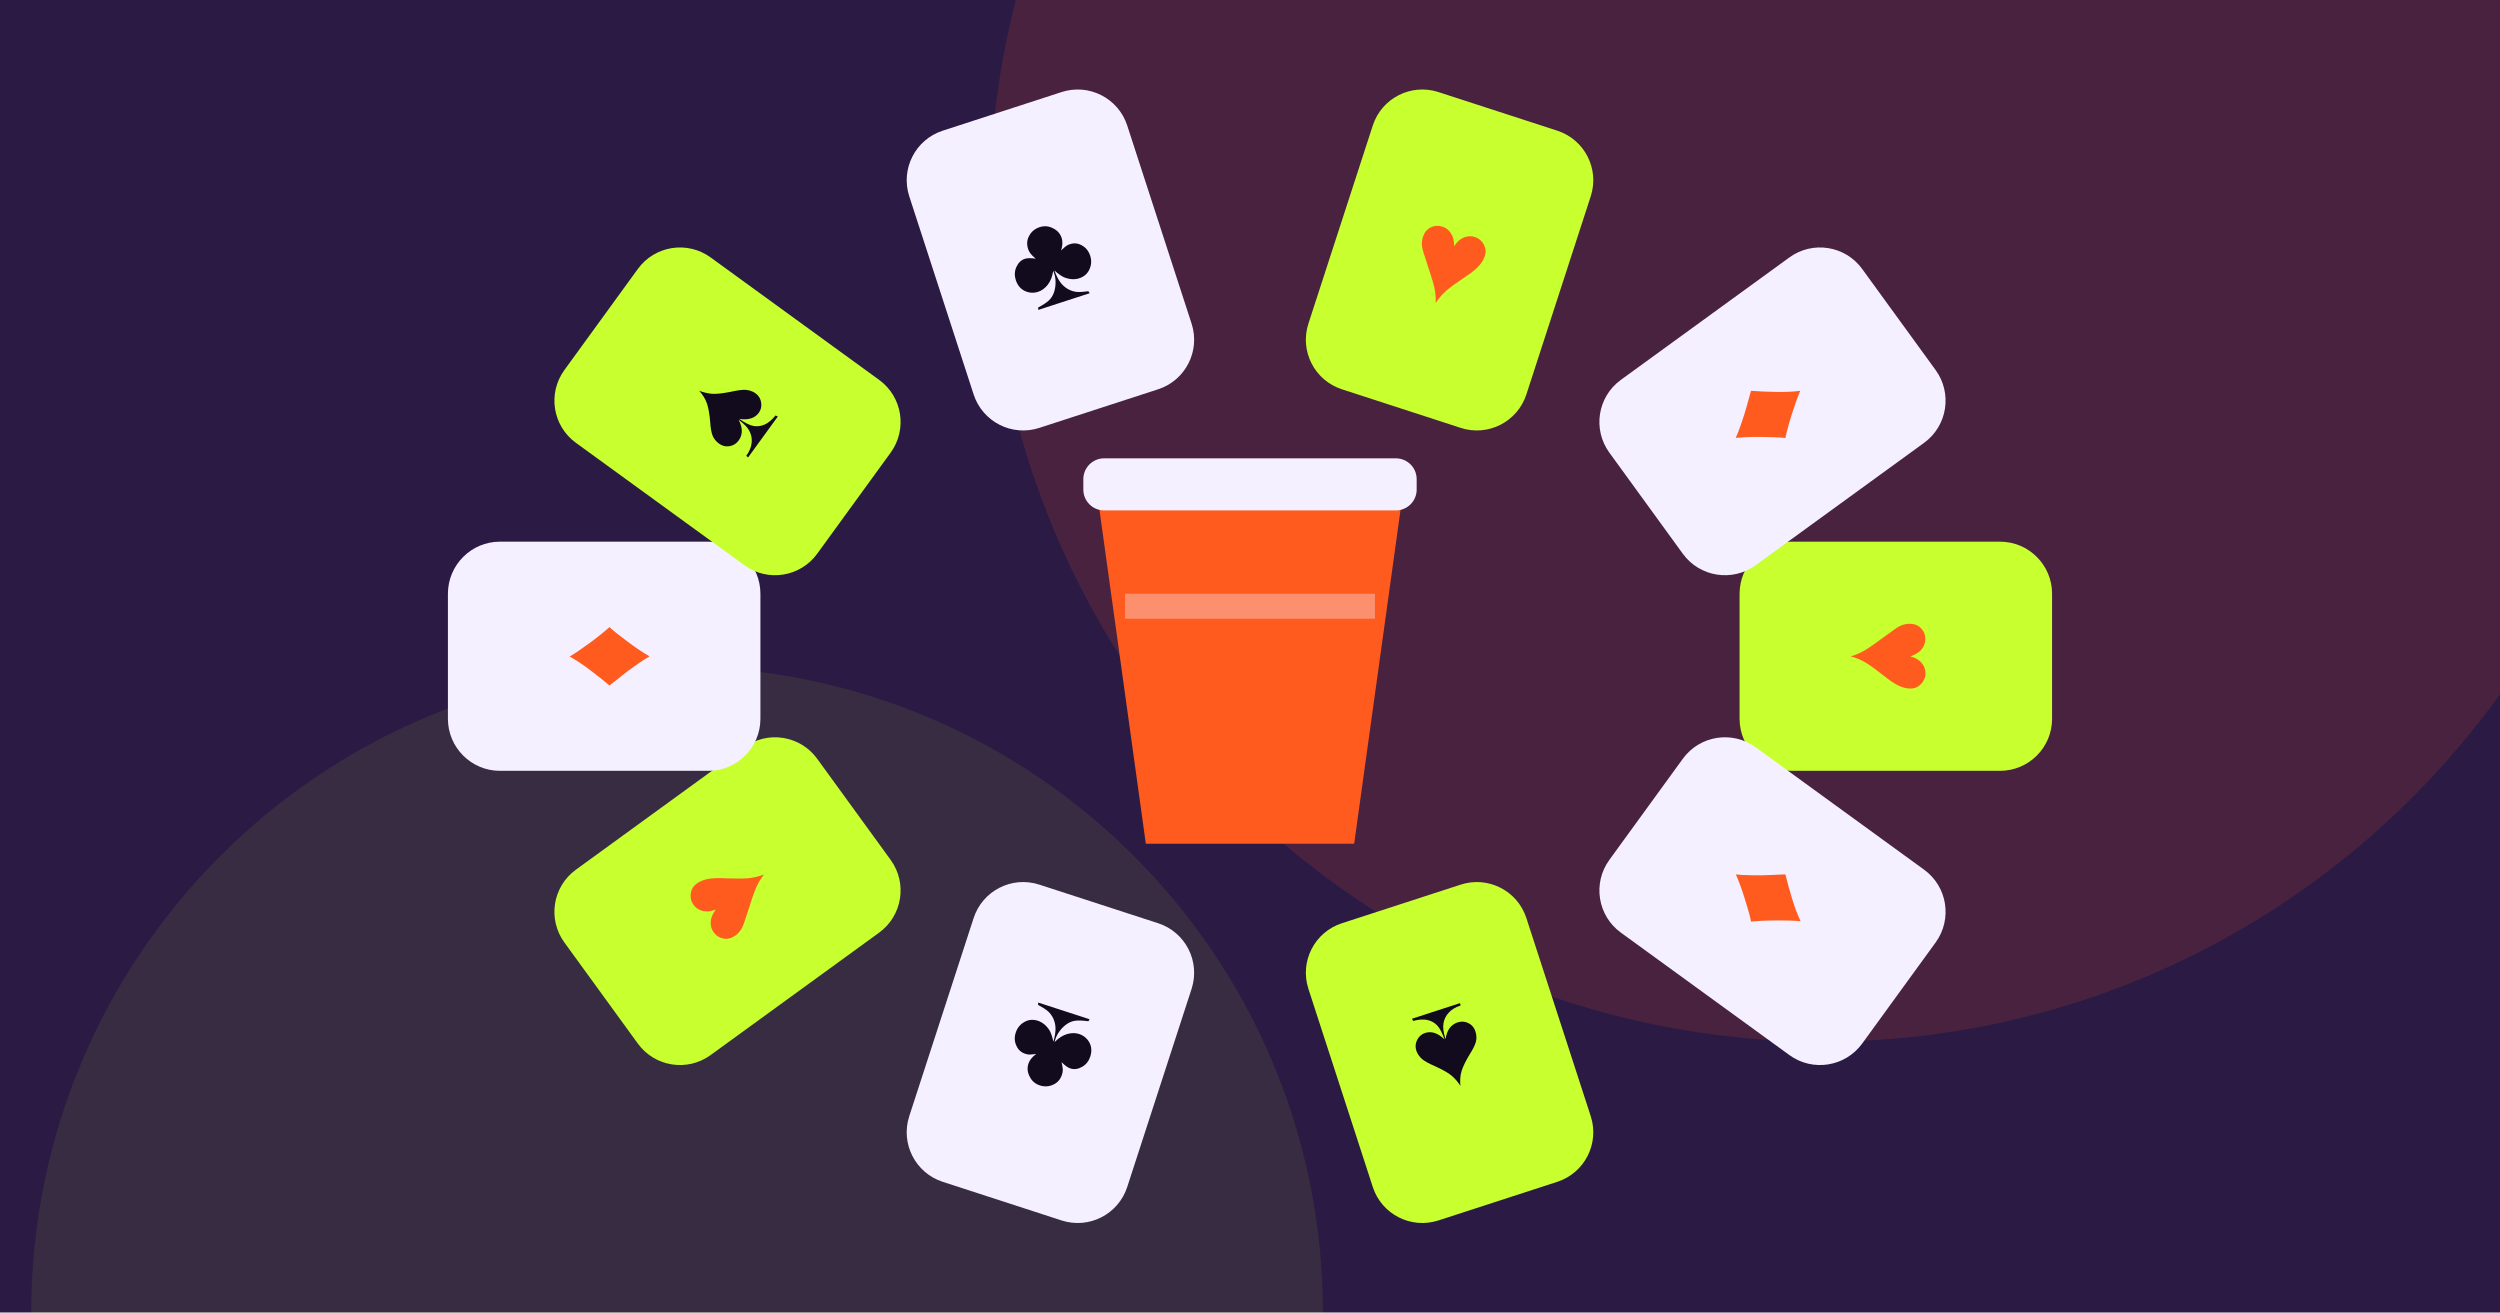
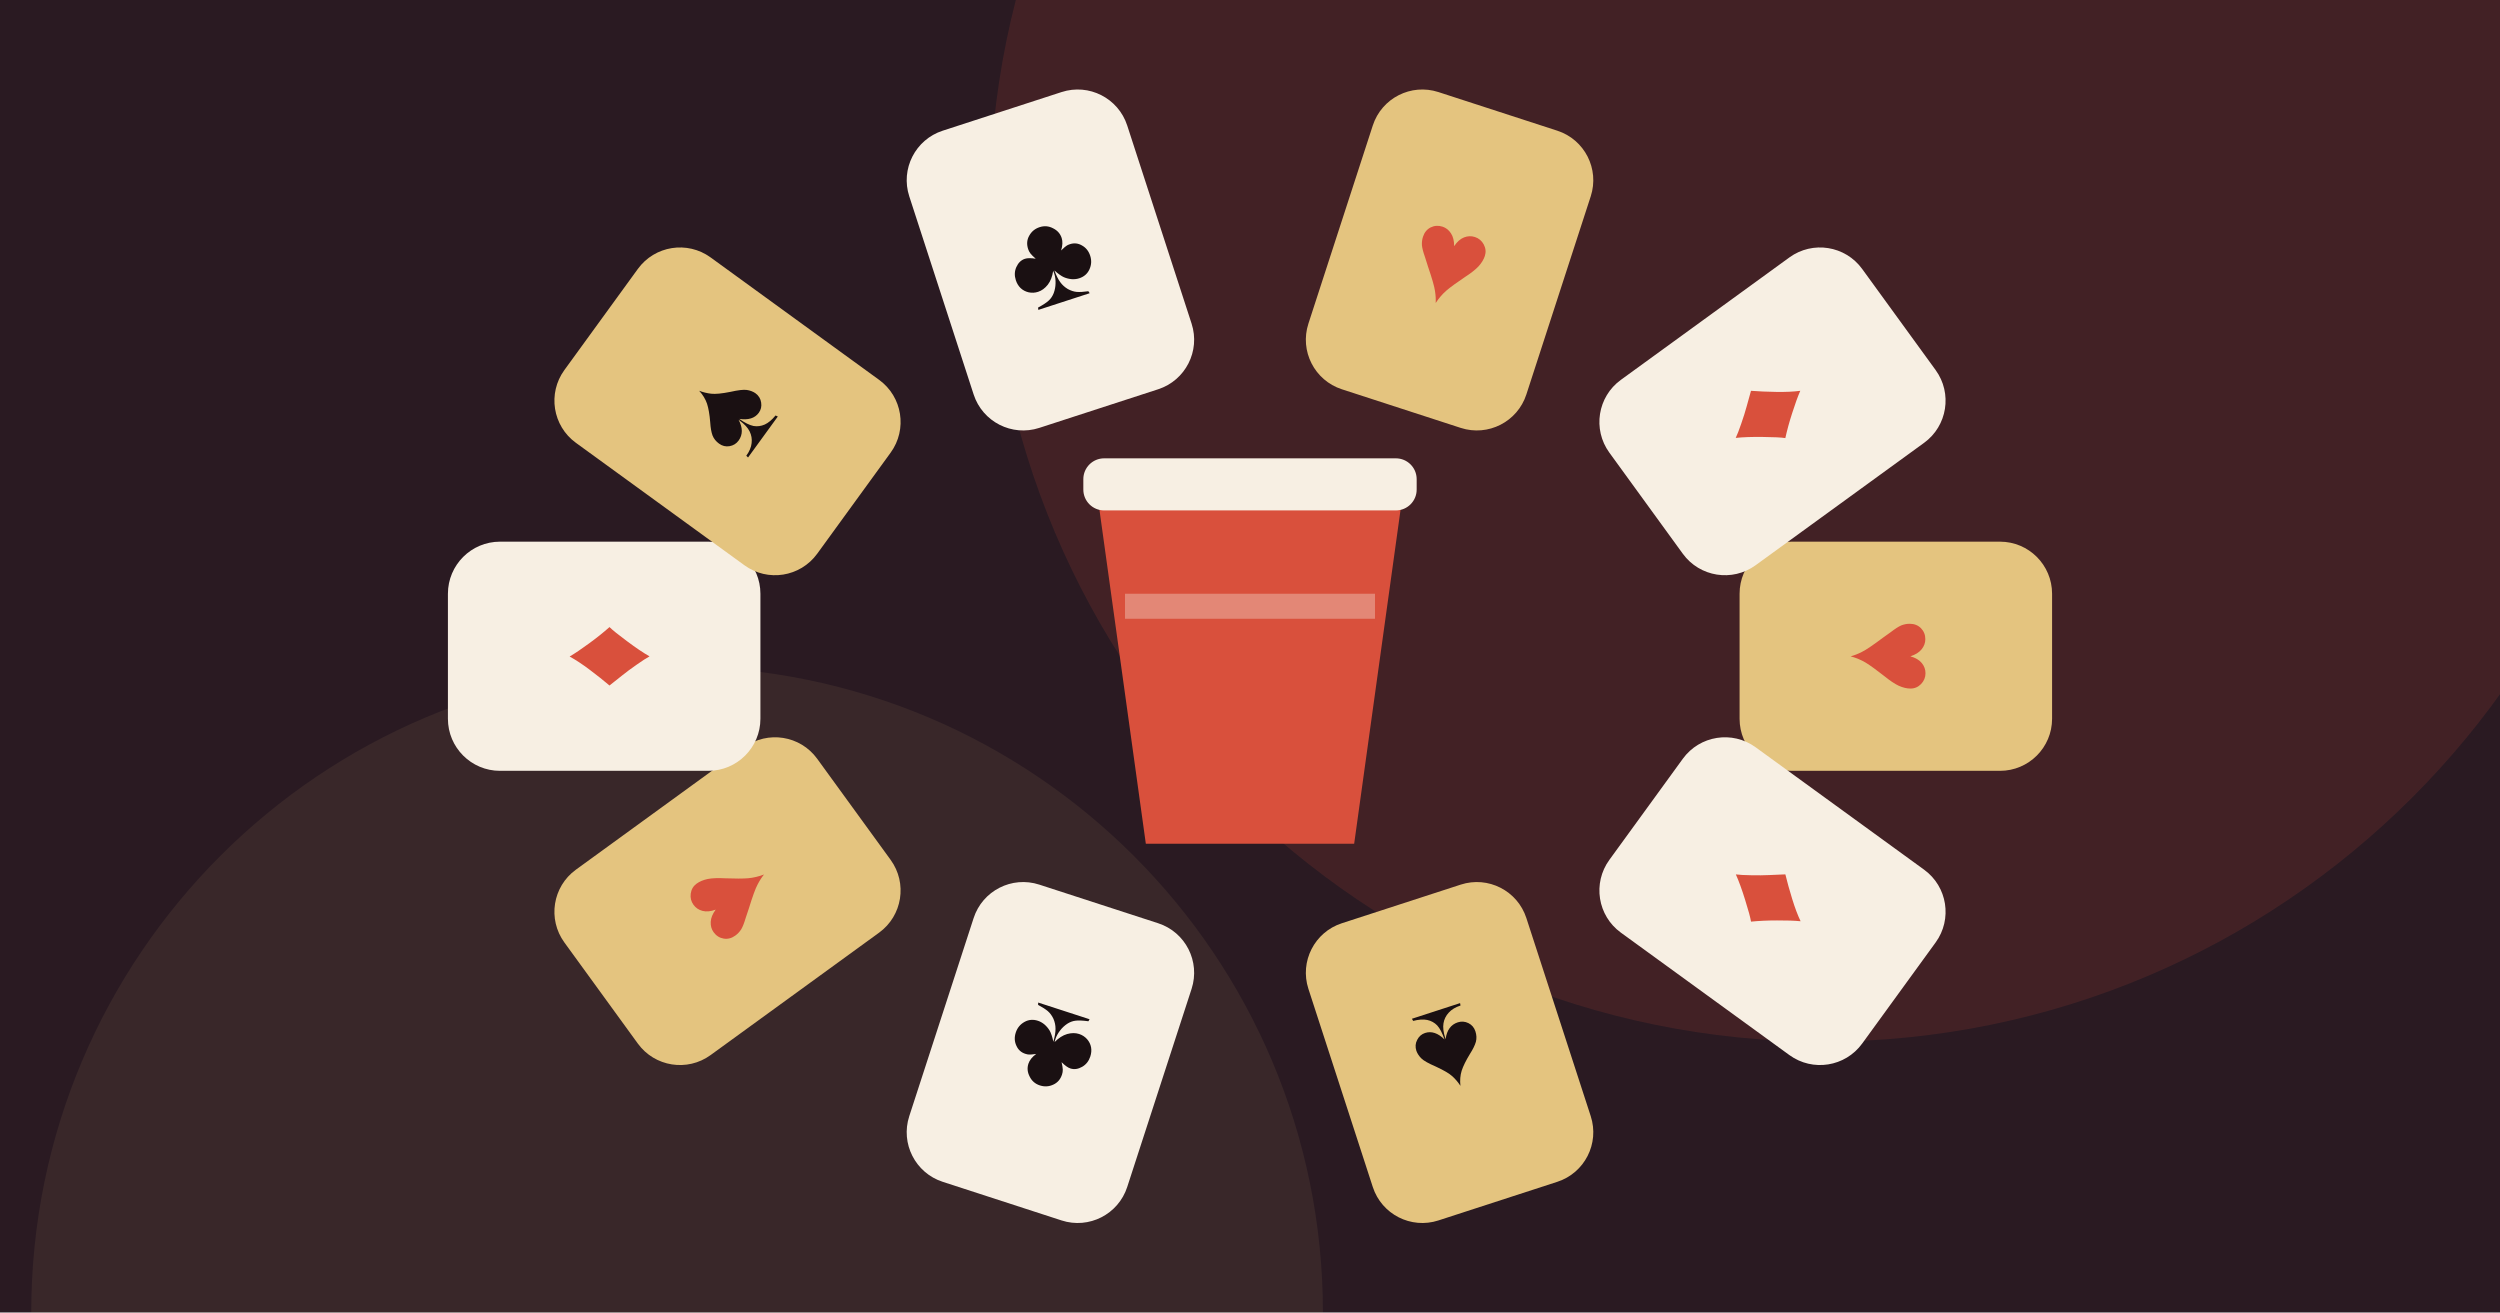
<svg xmlns="http://www.w3.org/2000/svg" viewBox="0 0 240 126" width="240" height="126">
-   <rect width="240" height="126" fill="#2B1A44" />
-   <circle cx="175" cy="20" r="80" fill="#FF5B1F" opacity=".14" />
-   <circle cx="65" cy="126" r="62" fill="#C8FF2E" opacity=".08" />
+   <rect width="240" height="126" fill="#2A1A22" />
+   <circle cx="175" cy="20" r="80" fill="#D9503C" opacity=".14" />
+   <circle cx="65" cy="126" r="62" fill="#E4C47F" opacity=".08" />
  <g transform="rotate(90.0 182.0 63.0)">
-     <rect x="171.0" y="48.0" width="22" height="30" rx="5" fill="#C8FF2E" />
-     <text x="182.0" y="67.2" font-size="12.6" fill="#FF5B1F" font-family="Arial,Helvetica,sans-serif" font-weight="700" text-anchor="middle">♥</text>
+     <rect x="171.0" y="48.0" width="22" height="30" rx="5" fill="#E4C47F" />
+     <text x="182.0" y="67.2" font-size="12.6" fill="#D9503C" font-family="Arial,Helvetica,sans-serif" font-weight="700" text-anchor="middle">♥</text>
  </g>
  <g transform="rotate(126.0 170.1591 86.51141)">
-     <rect x="159.159" y="71.511" width="22" height="30" rx="5" fill="#F5F0FF" />
-     <text x="170.159" y="90.711" font-size="12.6" fill="#FF5B1F" font-family="Arial,Helvetica,sans-serif" font-weight="700" text-anchor="middle">♦</text>
+     <rect x="159.159" y="71.511" width="22" height="30" rx="5" fill="#F7EFE3" />
+     <text x="170.159" y="90.711" font-size="12.6" fill="#D9503C" font-family="Arial,Helvetica,sans-serif" font-weight="700" text-anchor="middle">♦</text>
  </g>
  <g transform="rotate(162.0 139.1591 101.0423)">
-     <rect x="128.159" y="86.042" width="22" height="30" rx="5" fill="#C8FF2E" />
-     <text x="139.159" y="105.242" font-size="12.6" fill="#120A1D" font-family="Arial,Helvetica,sans-serif" font-weight="700" text-anchor="middle">♠</text>
+     <rect x="128.159" y="86.042" width="22" height="30" rx="5" fill="#E4C47F" />
+     <text x="139.159" y="105.242" font-size="12.6" fill="#1A1012" font-family="Arial,Helvetica,sans-serif" font-weight="700" text-anchor="middle">♠</text>
  </g>
  <g transform="rotate(198.0 100.8409 101.0423)">
-     <rect x="89.841" y="86.042" width="22" height="30" rx="5" fill="#F5F0FF" />
-     <text x="100.841" y="105.242" font-size="12.6" fill="#120A1D" font-family="Arial,Helvetica,sans-serif" font-weight="700" text-anchor="middle">♣</text>
+     <rect x="89.841" y="86.042" width="22" height="30" rx="5" fill="#F7EFE3" />
+     <text x="100.841" y="105.242" font-size="12.6" fill="#1A1012" font-family="Arial,Helvetica,sans-serif" font-weight="700" text-anchor="middle">♣</text>
  </g>
  <g transform="rotate(234.0 69.84095 86.51141)">
-     <rect x="58.841" y="71.511" width="22" height="30" rx="5" fill="#C8FF2E" />
-     <text x="69.841" y="90.711" font-size="12.6" fill="#FF5B1F" font-family="Arial,Helvetica,sans-serif" font-weight="700" text-anchor="middle">♥</text>
+     <rect x="58.841" y="71.511" width="22" height="30" rx="5" fill="#E4C47F" />
+     <text x="69.841" y="90.711" font-size="12.6" fill="#D9503C" font-family="Arial,Helvetica,sans-serif" font-weight="700" text-anchor="middle">♥</text>
  </g>
  <g transform="rotate(270.0 58.0 63)">
-     <rect x="47.0" y="48" width="22" height="30" rx="5" fill="#F5F0FF" />
-     <text x="58.0" y="67.2" font-size="12.6" fill="#FF5B1F" font-family="Arial,Helvetica,sans-serif" font-weight="700" text-anchor="middle">♦</text>
+     <rect x="47.0" y="48" width="22" height="30" rx="5" fill="#F7EFE3" />
+     <text x="58.0" y="67.2" font-size="12.6" fill="#D9503C" font-family="Arial,Helvetica,sans-serif" font-weight="700" text-anchor="middle">♦</text>
  </g>
  <g transform="rotate(306.0 69.84095 39.48859)">
-     <rect x="58.841" y="24.489" width="22" height="30" rx="5" fill="#C8FF2E" />
-     <text x="69.841" y="43.689" font-size="12.6" fill="#120A1D" font-family="Arial,Helvetica,sans-serif" font-weight="700" text-anchor="middle">♠</text>
+     <rect x="58.841" y="24.489" width="22" height="30" rx="5" fill="#E4C47F" />
+     <text x="69.841" y="43.689" font-size="12.6" fill="#1A1012" font-family="Arial,Helvetica,sans-serif" font-weight="700" text-anchor="middle">♠</text>
  </g>
  <g transform="rotate(342.0 100.8409 24.95774)">
-     <rect x="89.841" y="9.958" width="22" height="30" rx="5" fill="#F5F0FF" />
-     <text x="100.841" y="29.158" font-size="12.6" fill="#120A1D" font-family="Arial,Helvetica,sans-serif" font-weight="700" text-anchor="middle">♣</text>
+     <rect x="89.841" y="9.958" width="22" height="30" rx="5" fill="#F7EFE3" />
+     <text x="100.841" y="29.158" font-size="12.6" fill="#1A1012" font-family="Arial,Helvetica,sans-serif" font-weight="700" text-anchor="middle">♣</text>
  </g>
  <g transform="rotate(378.0 139.1591 24.95774)">
-     <rect x="128.159" y="9.958" width="22" height="30" rx="5" fill="#C8FF2E" />
-     <text x="139.159" y="29.158" font-size="12.6" fill="#FF5B1F" font-family="Arial,Helvetica,sans-serif" font-weight="700" text-anchor="middle">♥</text>
+     <rect x="128.159" y="9.958" width="22" height="30" rx="5" fill="#E4C47F" />
+     <text x="139.159" y="29.158" font-size="12.6" fill="#D9503C" font-family="Arial,Helvetica,sans-serif" font-weight="700" text-anchor="middle">♥</text>
  </g>
  <g transform="rotate(414.0 170.1591 39.48859)">
-     <rect x="159.159" y="24.489" width="22" height="30" rx="5" fill="#F5F0FF" />
-     <text x="170.159" y="43.689" font-size="12.6" fill="#FF5B1F" font-family="Arial,Helvetica,sans-serif" font-weight="700" text-anchor="middle">♦</text>
+     <rect x="159.159" y="24.489" width="22" height="30" rx="5" fill="#F7EFE3" />
+     <text x="170.159" y="43.689" font-size="12.6" fill="#D9503C" font-family="Arial,Helvetica,sans-serif" font-weight="700" text-anchor="middle">♦</text>
  </g>
-   <path d="M105 45 L135 45 L130 81 L110 81 Z" fill="#FF5B1F" />
-   <rect x="104" y="44" width="32" height="5" rx="2" fill="#F5F0FF" />
-   <rect x="108" y="57" width="24" height="2.4" fill="#F5F0FF" opacity=".35" />
+   <path d="M105 45 L135 45 L130 81 L110 81 Z" fill="#D9503C" />
+   <rect x="104" y="44" width="32" height="5" rx="2" fill="#F7EFE3" />
+   <rect x="108" y="57" width="24" height="2.4" fill="#F7EFE3" opacity=".35" />
</svg>
